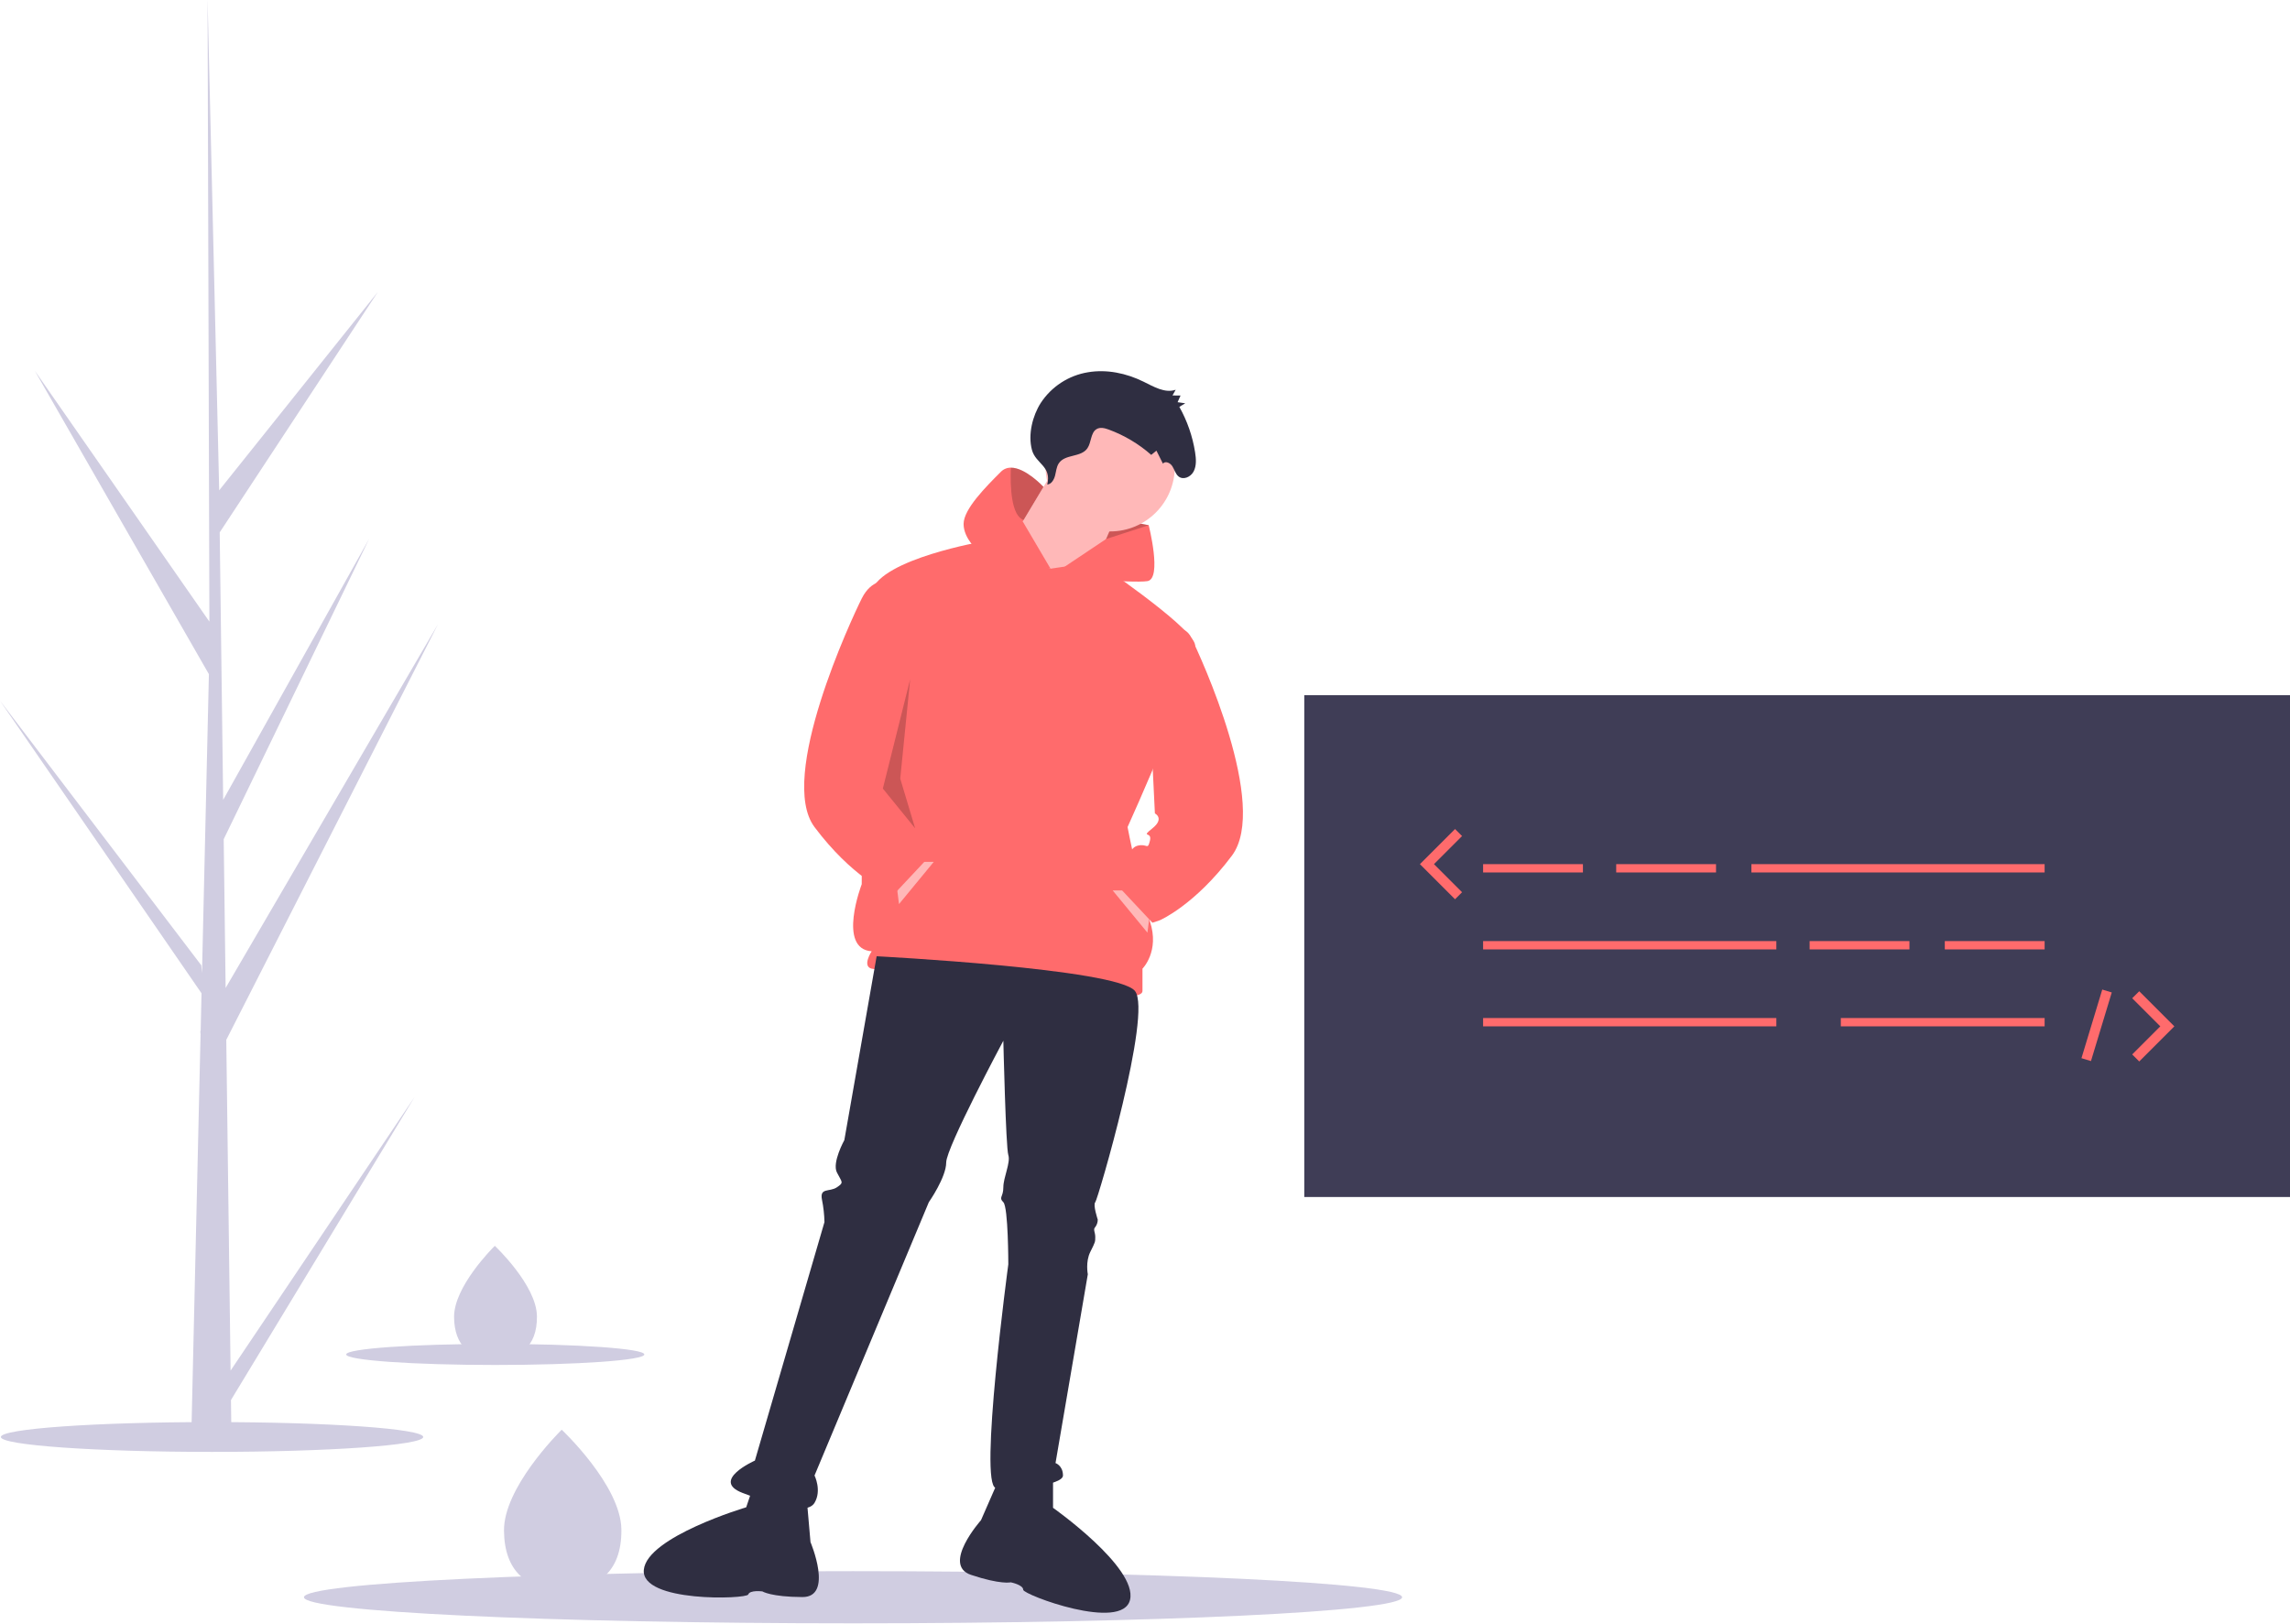
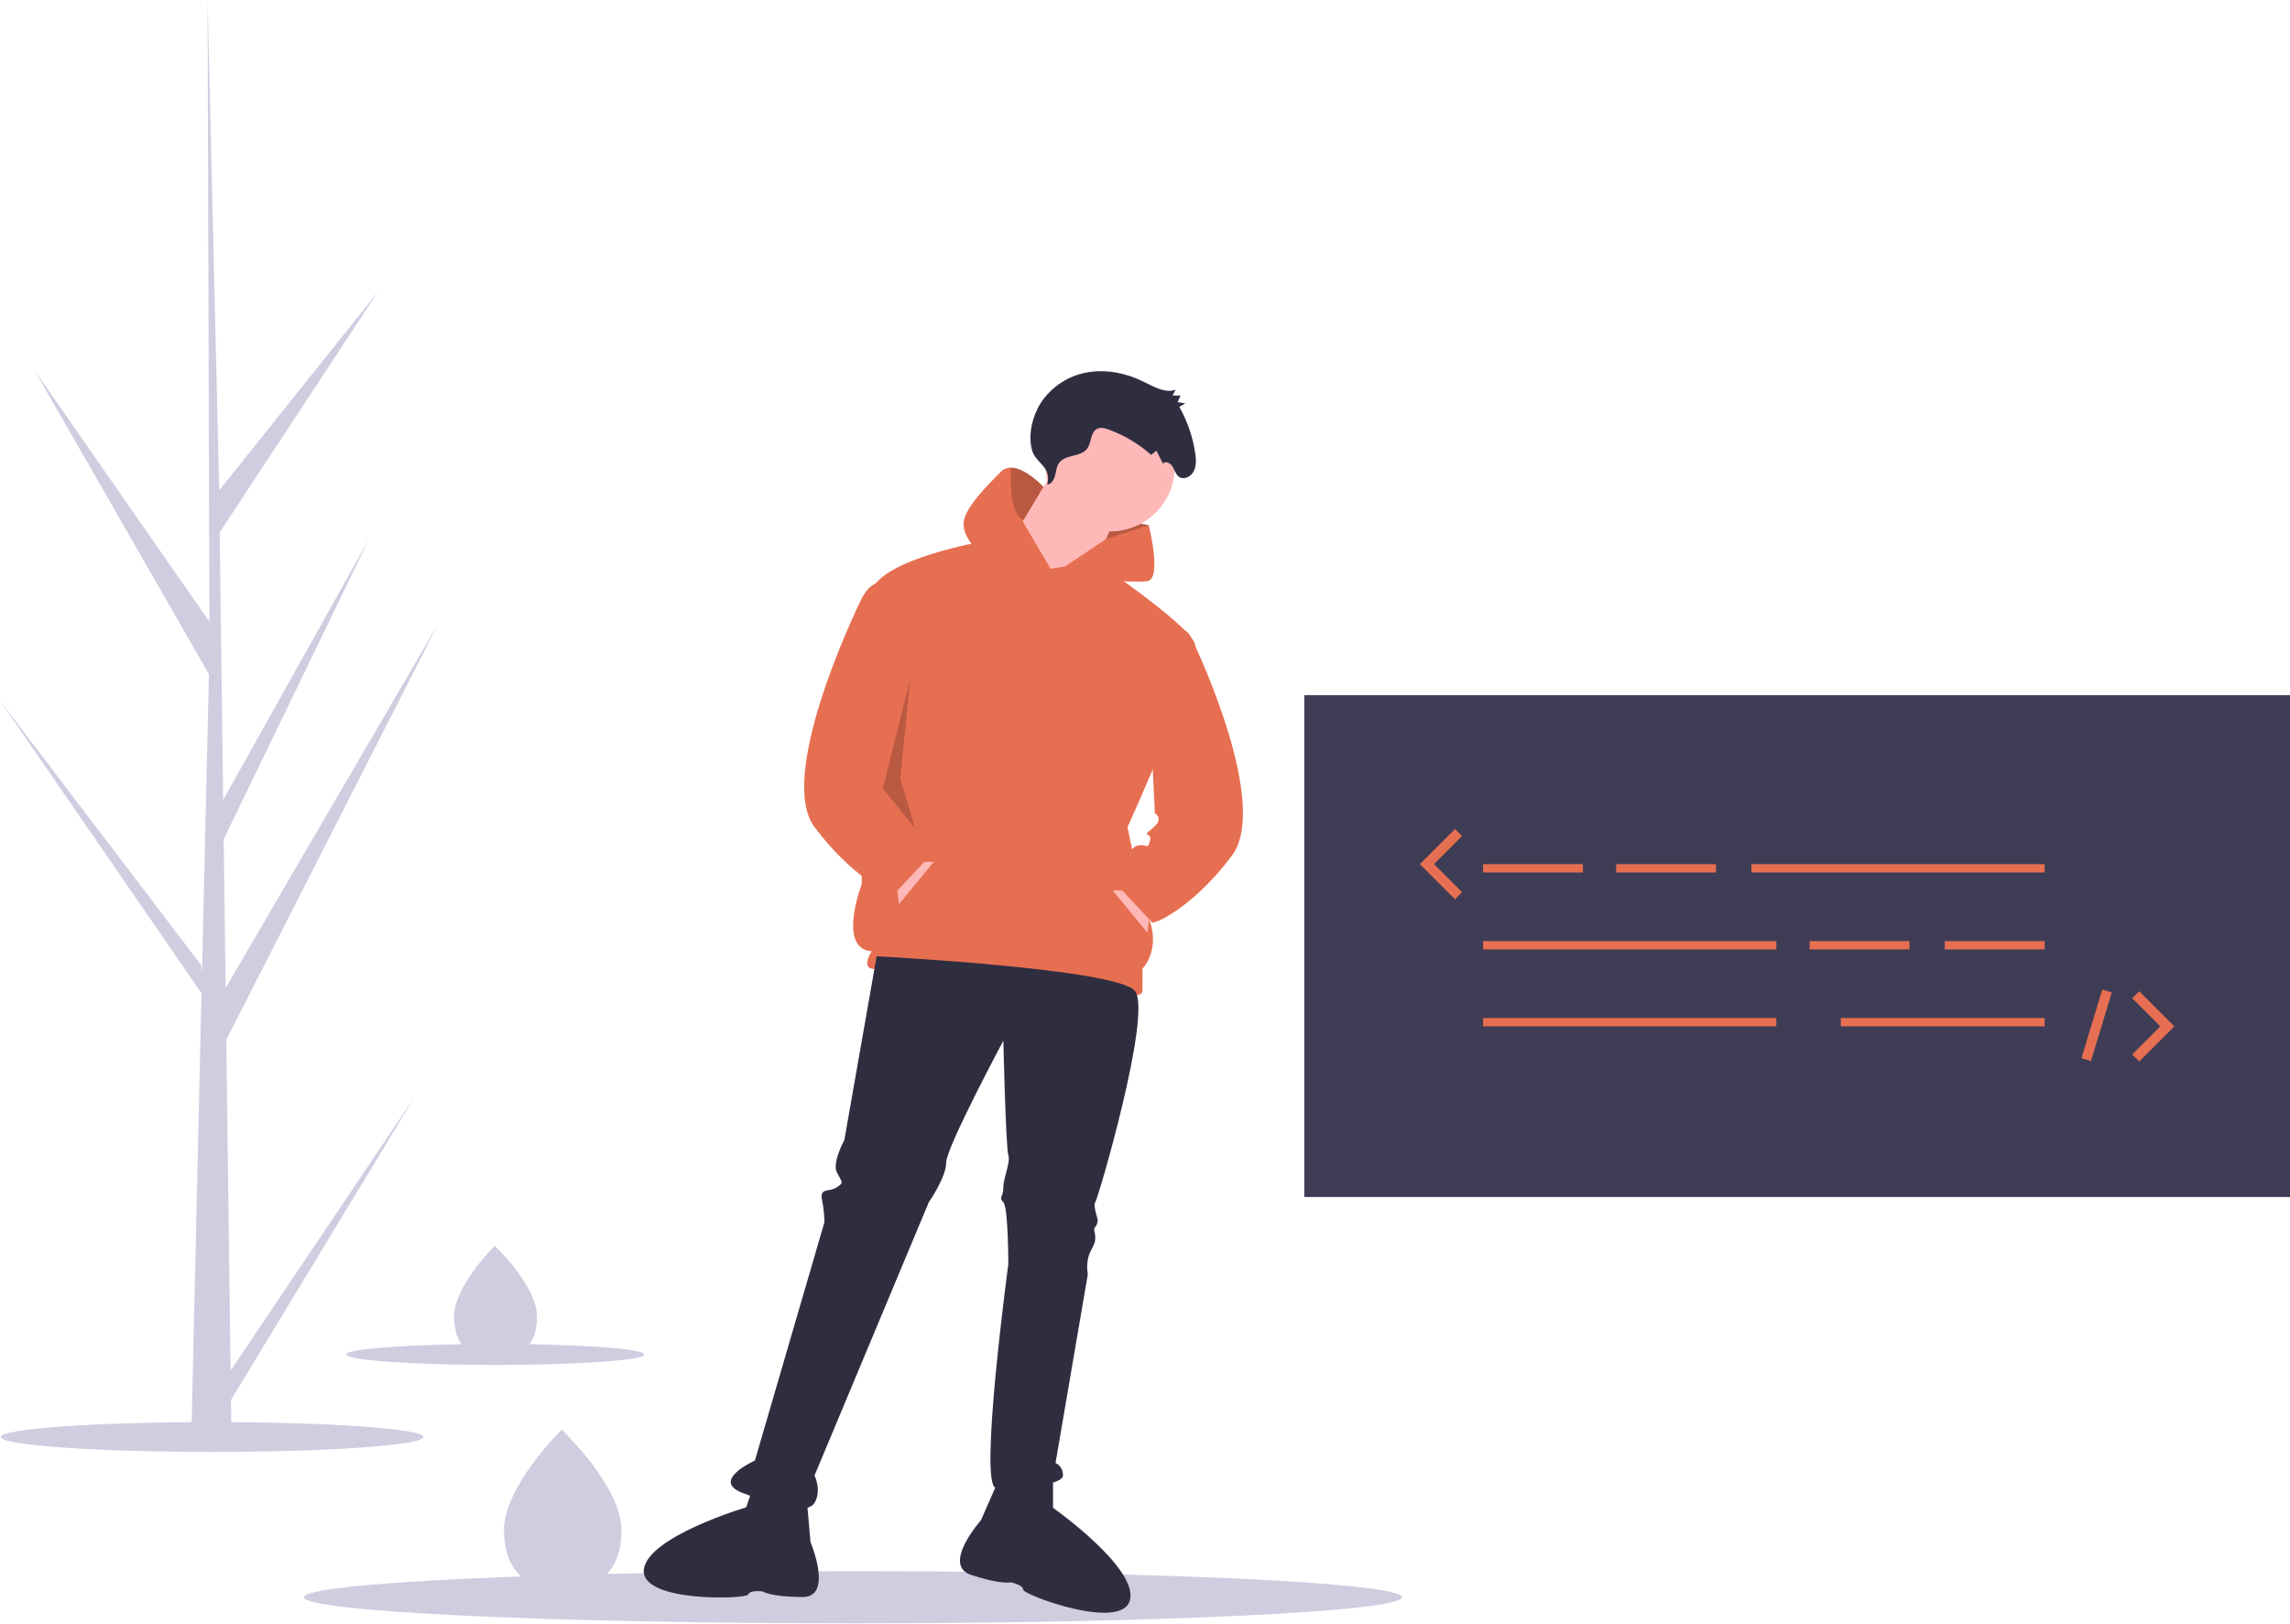
<svg xmlns="http://www.w3.org/2000/svg" id="e4bbe722-77af-4dff-9d23-13f94132c30a" data-name="Layer 1" width="921.72" height="653.41" viewBox="0 0 921.72 653.41">
  <ellipse cx="85.344" cy="578.41" rx="85" ry="6" fill="#d0cde1" />
  <ellipse cx="343.344" cy="642.91" rx="221" ry="10.5" fill="#d0cde1" />
-   <polygon points="458.344 218.41 462.344 211.41 442.344 207.41 440.344 217.41 443.344 225.41 458.344 218.41" fill="#ff6b6c" />
+   <polygon points="458.344 218.41 462.344 211.41 442.344 207.41 440.344 217.41 443.344 225.41 458.344 218.41" fill="#e76f51" />
  <polygon points="458.344 218.41 462.344 211.41 442.344 207.41 440.344 217.41 443.344 225.41 458.344 218.41" opacity="0.2" />
  <circle cx="446.844" cy="187.91" r="26" fill="#ffb8b8" />
  <polygon points="424.844 187.91 403.844 222.91 434.844 240.91 450.844 203.91 424.844 187.91" fill="#ffb8b8" />
-   <path d="M561.984,352.205l-27-11s-41,7-45,20-4,118-4,118-10,26,4,27c0,0-4,6,0,7s45,0,61,5,48,9,48,4v-9s7-7,3-19-9-38-9-38,30-66,27-74-39.627-32.738-39.627-32.738Z" transform="translate(-139.1401 -123.2952)" fill="#ff6b6c" />
+   <path d="M561.984,352.205l-27-11s-41,7-45,20-4,118-4,118-10,26,4,27c0,0-4,6,0,7s45,0,61,5,48,9,48,4v-9s7-7,3-19-9-38-9-38,30-66,27-74-39.627-32.738-39.627-32.738Z" transform="translate(-139.1401 -123.2952)" fill="#e76f51" />
  <polygon points="360.844 355.91 361.844 363.91 375.844 346.91 370.844 346.91 360.844 355.91" fill="#ffb8b8" />
-   <path d="M561.984,352.205l-29-7s-6-5-6-11,9-15,15-21a5.535,5.535,0,0,1,4.02-1.67c5.94-.05,13.14,7.74,13.14,7.74l-7.99,13.33-.36.59Z" transform="translate(-139.1401 -123.2952)" fill="#ff6b6c" />
-   <path d="M584.337,340.263l17.147-5.559s5.5,21.5-.5,22.5-39-2-39-2Z" transform="translate(-139.1401 -123.2952)" fill="#ff6b6c" />
+   <path d="M561.984,352.205l-29-7s-6-5-6-11,9-15,15-21a5.535,5.535,0,0,1,4.02-1.67c5.94-.05,13.14,7.74,13.14,7.74l-7.99,13.33-.36.59Z" transform="translate(-139.1401 -123.2952)" fill="#e76f51" />
+   <path d="M584.337,340.263l17.147-5.559s5.5,21.5-.5,22.5-39-2-39-2Z" transform="translate(-139.1401 -123.2952)" fill="#e76f51" />
  <path d="M491.984,508.205l-13,74s-5,9-3,13,3,4,0,6-7,0-6,5a51.043,51.043,0,0,1,1,9l-28,96s-18,8-5,13,26,9,29,4,0-11,0-11l46-110s7-10,7-16,23-49,23-49,1,43,2,46-2,9-2,13-2,4,0,6,2,25,2,25-12,89-5,90,27-1,27-5-3-5-3-5l13-76s-1-5,1-9,2-4,2-6-1-3,0-4a4.938,4.938,0,0,0,1-3s-2-6-1-7,23-76,16-85S491.984,508.205,491.984,508.205Z" transform="translate(-139.1401 -123.2952)" fill="#2f2e41" />
  <path d="M540.984,719.205l-7,16s-16,18-4,22,16,3,16,3,5,1,5,3,40,17,43,4-31-37-31-37v-12Z" transform="translate(-139.1401 -123.2952)" fill="#2f2e41" />
  <path d="M463.849,726.611l1.514,17.398s9.402,22.172-3.247,22.124-16.119-2.276-16.119-2.276-5.057-.652-5.697,1.243S396.964,768.412,398.28,755.136s41.207-25.14,41.207-25.14L443.325,718.626Z" transform="translate(-139.1401 -123.2952)" fill="#2f2e41" />
  <path d="M560.66,318.322c1.606-.108,2.677-1.858,3.121-3.524s.558-3.49,1.465-4.922c2.486-3.922,8.95-2.338,11.575-6.153,1.614-2.346,1.277-6.167,3.607-7.66,1.472-.943,3.348-.457,4.969.135a54.307,54.307,0,0,1,17.116,10.194l2.088-1.7,2.608,5.214c1.011-1.219,2.961-.274,3.81,1.082s1.26,3.088,2.47,4.076c1.929,1.574,4.941.241,6.11-2.041s.975-5.072.57-7.641a54.737,54.737,0,0,0-6.348-18.322l2.386-1.432-3.085-.441,1.181-2.679-3.232-.038,1.276-2.29c-4.344,1.491-8.834-1.24-12.983-3.275-6.941-3.405-14.748-5.039-22.284-3.774A28.168,28.168,0,0,0,558.027,285.508c-3.286,5.166-5.183,12.667-3.54,18.854C555.98,309.985,562.498,310.861,560.66,318.322Z" transform="translate(-139.1401 -123.2952)" fill="#2f2e41" />
-   <path d="M495.984,357.205s-6-1-10,7-34,72-19,92,29,26,29,26l3,1,15-16-5-7s0-7-4-8-4,2-5-2,4-1-1-5-1-6-1-6Z" transform="translate(-139.1401 -123.2952)" fill="#ff6b6c" />
+   <path d="M495.984,357.205s-6-1-10,7-34,72-19,92,29,26,29,26l3,1,15-16-5-7s0-7-4-8-4,2-5-2,4-1-1-5-1-6-1-6Z" transform="translate(-139.1401 -123.2952)" fill="#e76f51" />
  <polygon points="462.844 367.41 461.844 375.41 447.844 358.41 452.844 358.41 462.844 367.41" fill="#ffb8b8" />
-   <path d="M600.484,378.705s14-7,18,1,31.5,68,16.5,88-29,26-29,26l-3,1-15-16,5-7s0-7,4-8,4,2,5-2-4-1,1-5,1-6,1-6Z" transform="translate(-139.1401 -123.2952)" fill="#ff6b6c" />
+   <path d="M600.484,378.705s14-7,18,1,31.5,68,16.5,88-29,26-29,26l-3,1-15-16,5-7s0-7,4-8,4,2,5-2-4-1,1-5,1-6,1-6Z" transform="translate(-139.1401 -123.2952)" fill="#e76f51" />
  <polygon points="366.344 273.41 355.344 317.41 368.344 333.41 362.344 313.41 366.344 273.41" opacity="0.2" />
  <path d="M559.144,319.275l-7.99,13.33c-5.02-1.74-5.44-13.39-5.15-21.07C551.944,311.485,559.144,319.275,559.144,319.275Z" transform="translate(-139.1401 -123.2952)" opacity="0.2" />
  <path d="M389.248,738.971c.174,17.794-10.344,24.11-23.392,24.237q-.455.004-.905-.001-.907-.011-1.796-.065c-11.784-.719-20.998-7.161-21.16-23.709-.167-17.126,21.51-38.951,23.136-40.565l.003-.001c.062-.062.093-.092.093-.092S389.075,721.178,389.248,738.971Z" transform="translate(-139.1401 -123.2952)" fill="#d0cde1" />
  <path d="M355.259,653.138c.123,12.561-7.302,17.019-16.512,17.108q-.321.003-.639-.001-.64-.008-1.268-.046c-8.318-.507-14.822-5.055-14.936-16.736-.118-12.089,15.183-27.495,16.331-28.634l.002-.001c.044-.043.066-.065.066-.065S355.136,640.578,355.259,653.138Z" transform="translate(-139.1401 -123.2952)" fill="#d0cde1" />
  <ellipse cx="199.344" cy="545.184" rx="60" ry="4.235" fill="#d0cde1" />
  <rect x="524.968" y="279.811" width="396.752" height="202" fill="#3f3d56" />
-   <rect x="596.945" y="347.829" width="40.18" height="3.348" fill="#ff6b6c" />
-   <rect x="650.518" y="347.829" width="40.18" height="3.348" fill="#ff6b6c" />
-   <rect x="728.366" y="378.801" width="40.18" height="3.348" fill="#ff6b6c" />
-   <rect x="782.777" y="378.801" width="40.18" height="3.348" fill="#ff6b6c" />
-   <rect x="704.928" y="347.829" width="118.028" height="3.348" fill="#ff6b6c" />
-   <rect x="596.945" y="378.801" width="118.028" height="3.348" fill="#ff6b6c" />
-   <rect x="596.945" y="409.773" width="118.028" height="3.348" fill="#ff6b6c" />
-   <rect x="740.923" y="409.773" width="82.034" height="3.348" fill="#ff6b6c" />
-   <polygon points="585.652 361.964 571.516 347.829 585.652 333.693 588.48 336.521 577.172 347.829 588.48 359.136 585.652 361.964" fill="#ff6b6c" />
-   <polygon points="861.036 427.257 858.208 424.429 869.516 413.12 858.208 401.813 861.036 398.985 875.172 413.12 861.036 427.257" fill="#ff6b6c" />
-   <rect x="968.591" y="533.998" width="28.864" height="4" transform="translate(45.81388 1198.014) rotate(-73.13998)" fill="#ff6b6c" />
+   <rect x="596.945" y="347.829" width="40.18" height="3.348" fill="#e76f51" />
+   <rect x="650.518" y="347.829" width="40.18" height="3.348" fill="#e76f51" />
+   <rect x="728.366" y="378.801" width="40.18" height="3.348" fill="#e76f51" />
+   <rect x="782.777" y="378.801" width="40.18" height="3.348" fill="#e76f51" />
+   <rect x="704.928" y="347.829" width="118.028" height="3.348" fill="#e76f51" />
+   <rect x="596.945" y="378.801" width="118.028" height="3.348" fill="#e76f51" />
+   <rect x="596.945" y="409.773" width="118.028" height="3.348" fill="#e76f51" />
+   <rect x="740.923" y="409.773" width="82.034" height="3.348" fill="#e76f51" />
+   <polygon points="585.652 361.964 571.516 347.829 585.652 333.693 588.48 336.521 577.172 347.829 588.48 359.136 585.652 361.964" fill="#e76f51" />
+   <polygon points="861.036 427.257 858.208 424.429 869.516 413.12 858.208 401.813 861.036 398.985 875.172 413.12 861.036 427.257" fill="#e76f51" />
+   <rect x="968.591" y="533.998" width="28.864" height="4" transform="translate(45.81388 1198.014) rotate(-73.13998)" fill="#e76f51" />
  <path d="M231.951,674.977l74.068-110.146-73.916,121.996.155,12.394q-8.111.062-16.064-.27l3.674-159.32-.101-1.229.136-.237.352-15.055L139.14,405.343l81.017,106.499.288,3.182,2.775-120.372L153.16,272.554l70.259,100.951-.733-249.38.002-.83.024.816L227.362,320.657,291.213,240.82,227.571,337.589l1.394,107.67,58.756-105.082L229.181,461.088l.776,59.87,85.447-146.378L230.216,541.844Z" transform="translate(-139.1401 -123.2952)" fill="#d0cde1" />
</svg>
